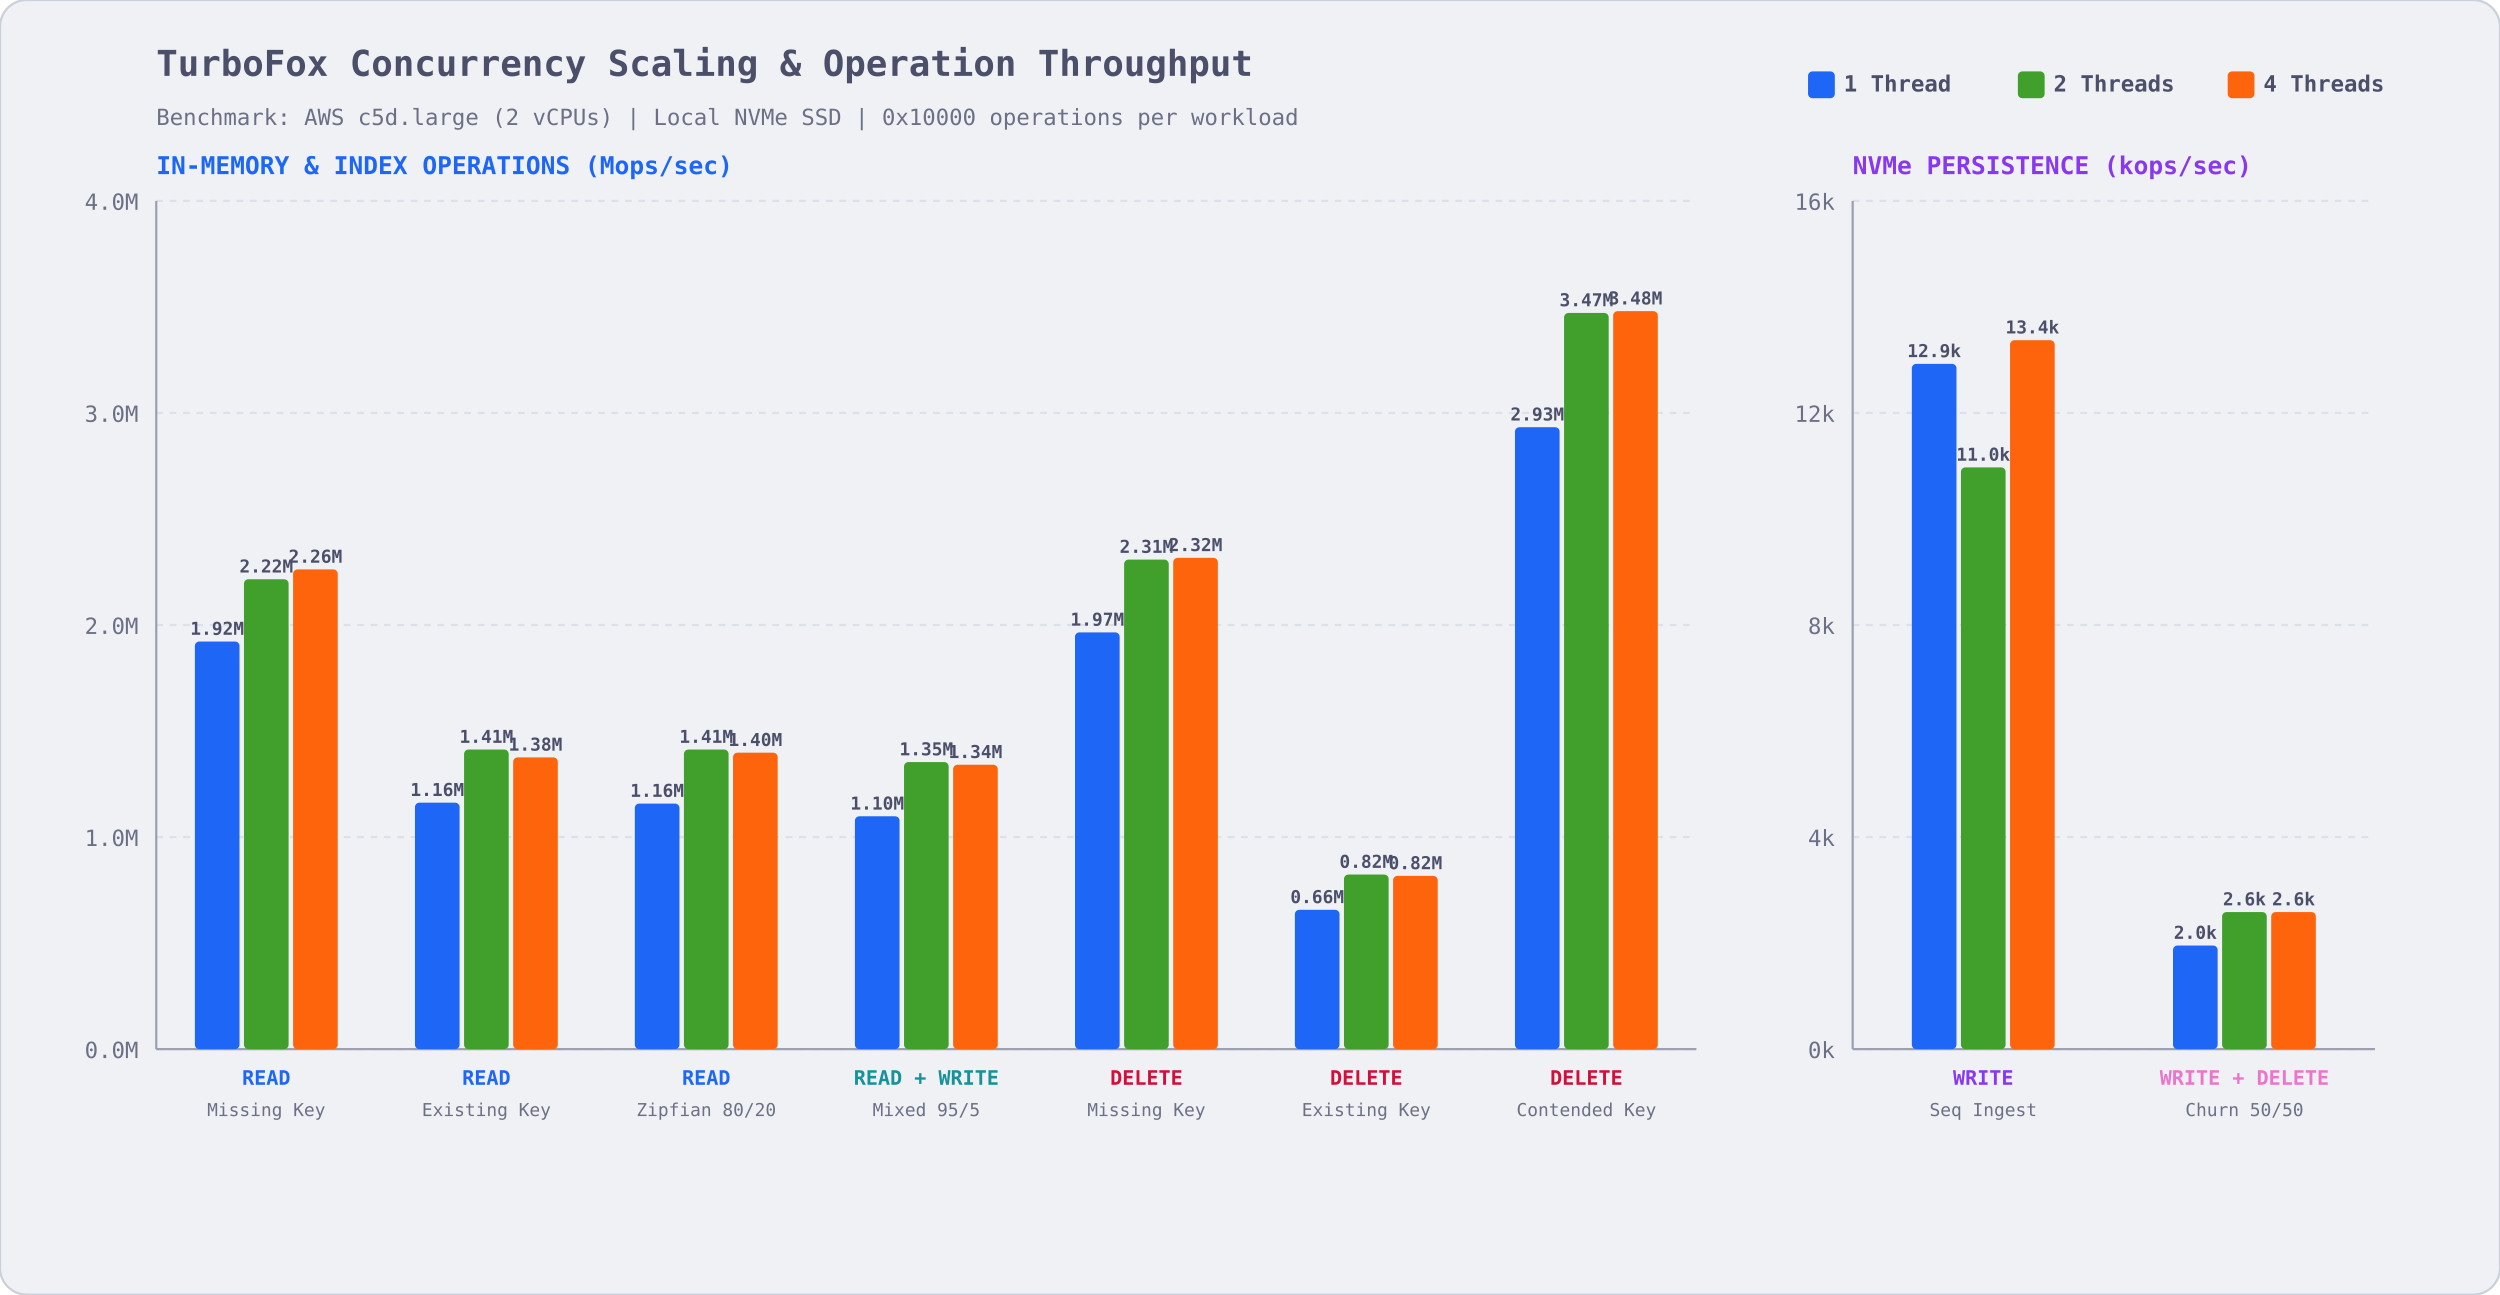
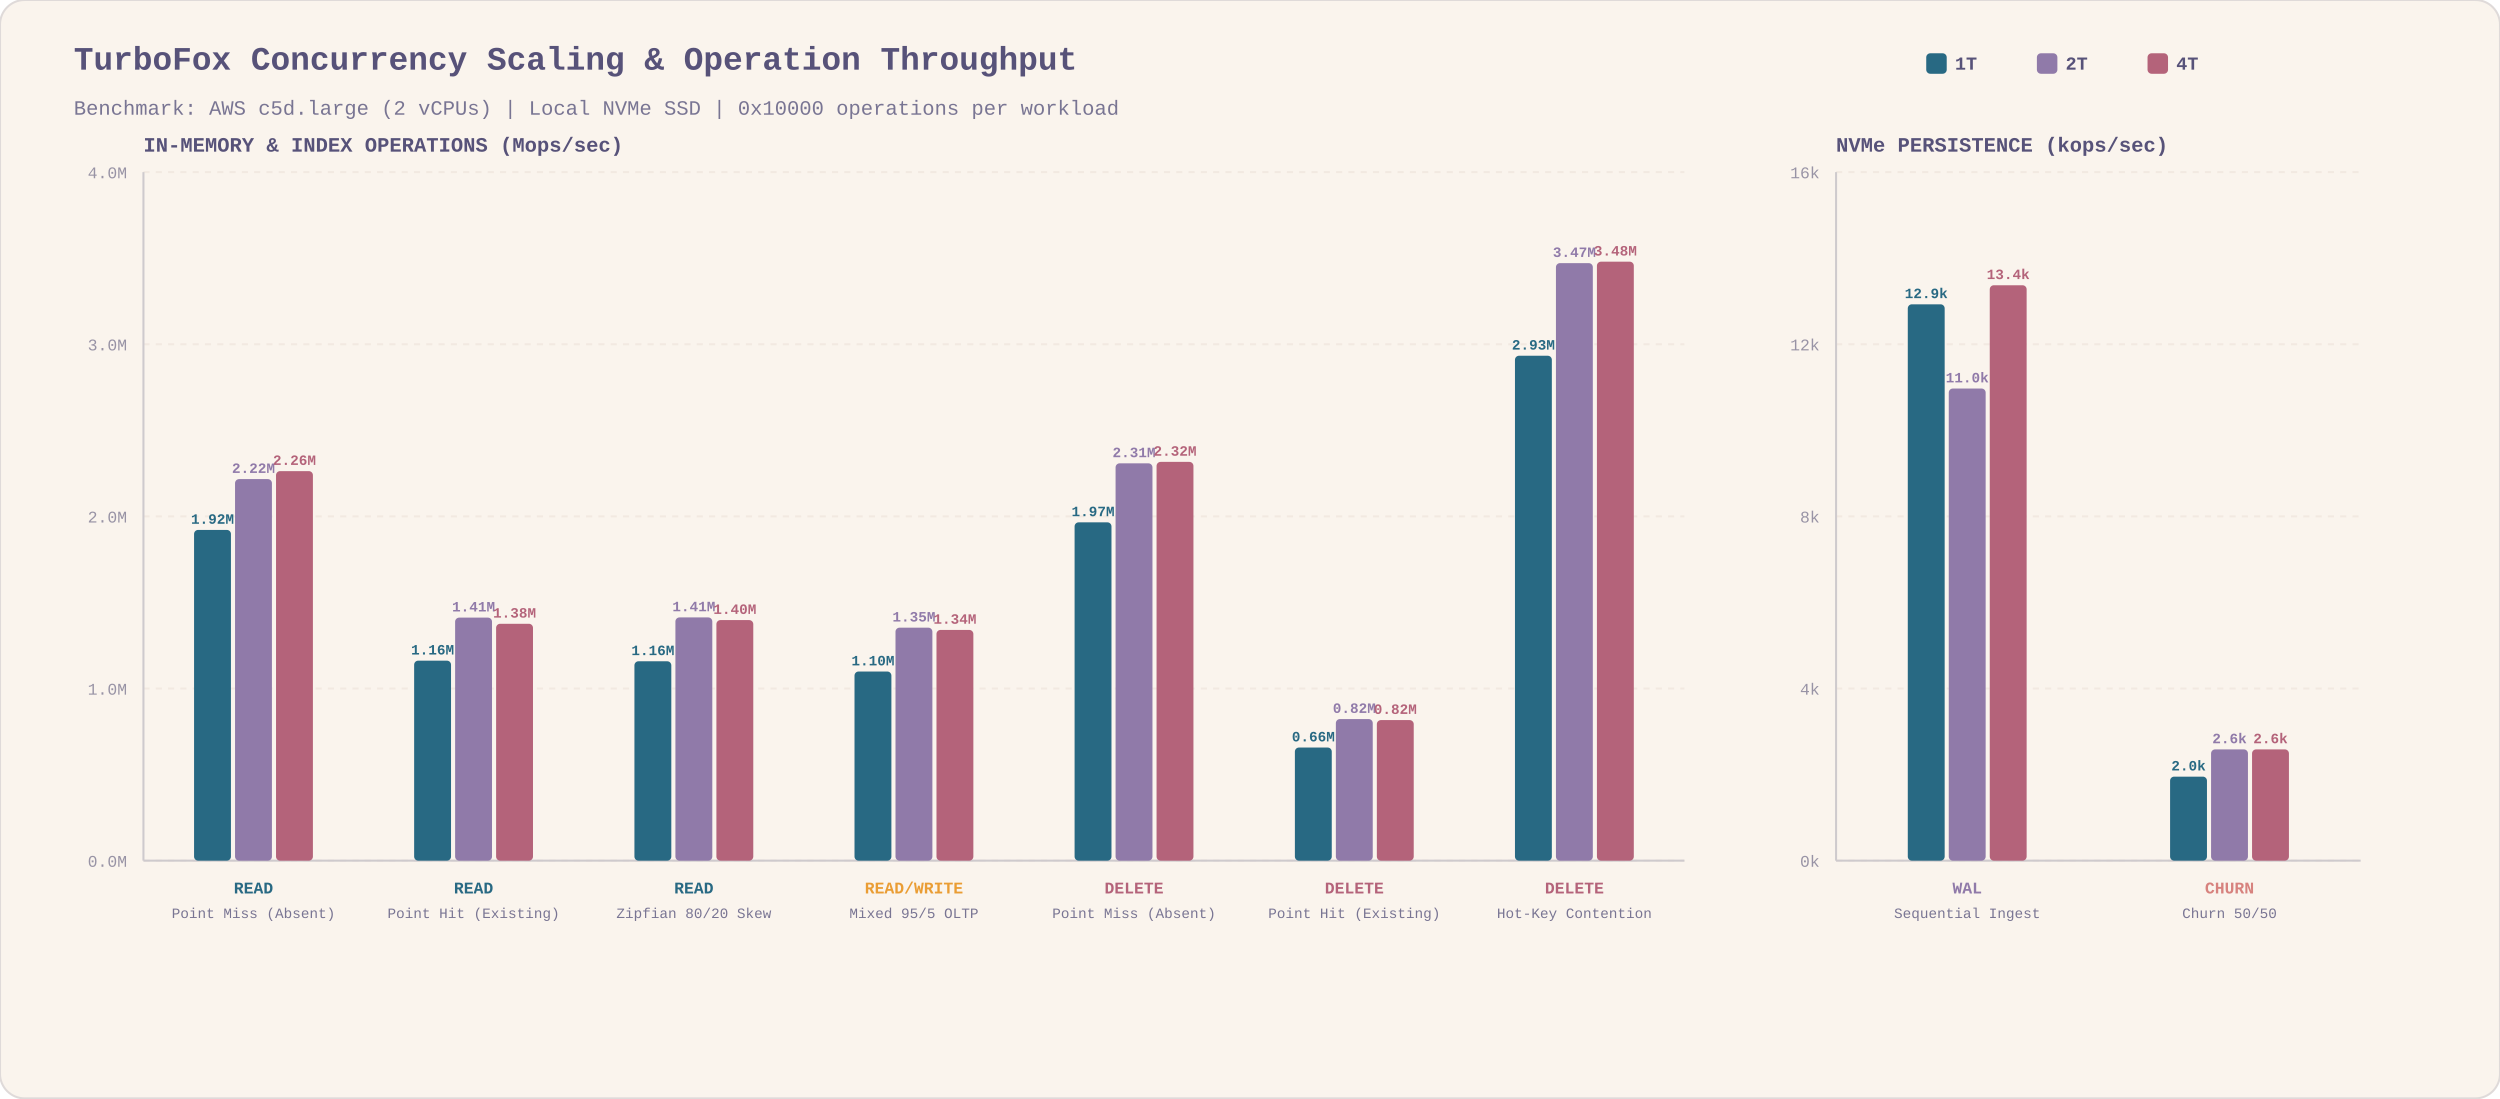
- <svg xmlns="http://www.w3.org/2000/svg" viewBox="0 0 1120 580" width="1120" height="580" style="background:#eff1f5; font-family:'JetBrains Mono','Fira Code','Roboto Mono',Menlo,Monaco,Consolas,monospace;">
-   <rect width="1120" height="580" rx="12" fill="#eff1f5" stroke="#ccd0da" stroke-width="1" />
-   <text x="70" y="34" fill="#4c4f69" font-size="16" font-weight="bold">TurboFox Concurrency Scaling &amp; Operation Throughput</text>
-   <text x="70" y="56" fill="#6c6f85" font-size="10">Benchmark: AWS c5d.large (2 vCPUs) | Local NVMe SSD | 0x10000 operations per workload</text>
-   <rect x="810" y="32" width="12" height="12" rx="2" fill="#1e66f5" />
-   <text x="826" y="41" fill="#4c4f69" font-size="10" font-weight="bold">1 Thread</text>
-   <rect x="904" y="32" width="12" height="12" rx="2" fill="#40a02b" />
-   <text x="920" y="41" fill="#4c4f69" font-size="10" font-weight="bold">2 Threads</text>
-   <rect x="998" y="32" width="12" height="12" rx="2" fill="#fe640b" />
-   <text x="1014" y="41" fill="#4c4f69" font-size="10" font-weight="bold">4 Threads</text>
-   <text x="70" y="78" fill="#1e66f5" font-size="11" font-weight="bold">IN-MEMORY &amp; INDEX OPERATIONS (Mops/sec)</text>
-   <line x1="70" y1="470.0" x2="760" y2="470.0" stroke="#dce0e8" stroke-width="1" stroke-dasharray="3,3" />
-   <text x="62" y="474.0" fill="#6c6f85" font-size="10" text-anchor="end">0.0M</text>
-   <line x1="70" y1="375.0" x2="760" y2="375.0" stroke="#dce0e8" stroke-width="1" stroke-dasharray="3,3" />
-   <text x="62" y="379.0" fill="#6c6f85" font-size="10" text-anchor="end">1.0M</text>
-   <line x1="70" y1="280.0" x2="760" y2="280.0" stroke="#dce0e8" stroke-width="1" stroke-dasharray="3,3" />
-   <text x="62" y="284.0" fill="#6c6f85" font-size="10" text-anchor="end">2.0M</text>
-   <line x1="70" y1="185.0" x2="760" y2="185.0" stroke="#dce0e8" stroke-width="1" stroke-dasharray="3,3" />
-   <text x="62" y="189.0" fill="#6c6f85" font-size="10" text-anchor="end">3.0M</text>
-   <line x1="70" y1="90.0" x2="760" y2="90.0" stroke="#dce0e8" stroke-width="1" stroke-dasharray="3,3" />
-   <text x="62" y="94.0" fill="#6c6f85" font-size="10" text-anchor="end">4.0M</text>
-   <line x1="70" y1="90" x2="70" y2="470" stroke="#9ca0b0" stroke-width="1" />
-   <line x1="70" y1="470" x2="760" y2="470" stroke="#9ca0b0" stroke-width="1" />
-   <rect x="87.3" y="287.4" width="20.0" height="182.6" rx="2" fill="#1e66f5" />
-   <text x="97.3" y="284.4" fill="#4c4f69" font-size="8" text-anchor="middle" font-weight="bold">1.92M</text>
-   <rect x="109.3" y="259.5" width="20.0" height="210.5" rx="2" fill="#40a02b" />
-   <text x="119.3" y="256.5" fill="#4c4f69" font-size="8" text-anchor="middle" font-weight="bold">2.22M</text>
-   <rect x="131.3" y="255.1" width="20.0" height="214.9" rx="2" fill="#fe640b" />
-   <text x="141.3" y="252.1" fill="#4c4f69" font-size="8" text-anchor="middle" font-weight="bold">2.26M</text>
-   <text x="119.3" y="486" fill="#1e66f5" font-size="9" text-anchor="middle" font-weight="bold">READ</text>
-   <text x="119.3" y="500" fill="#6c6f85" font-size="8" text-anchor="middle">Missing Key</text>
-   <rect x="185.9" y="359.6" width="20.0" height="110.4" rx="2" fill="#1e66f5" />
-   <text x="195.9" y="356.6" fill="#4c4f69" font-size="8" text-anchor="middle" font-weight="bold">1.16M</text>
-   <rect x="207.9" y="335.8" width="20.0" height="134.2" rx="2" fill="#40a02b" />
-   <text x="217.9" y="332.8" fill="#4c4f69" font-size="8" text-anchor="middle" font-weight="bold">1.41M</text>
-   <rect x="229.9" y="339.3" width="20.0" height="130.7" rx="2" fill="#fe640b" />
-   <text x="239.9" y="336.3" fill="#4c4f69" font-size="8" text-anchor="middle" font-weight="bold">1.38M</text>
-   <text x="217.9" y="486" fill="#1e66f5" font-size="9" text-anchor="middle" font-weight="bold">READ</text>
-   <text x="217.9" y="500" fill="#6c6f85" font-size="8" text-anchor="middle">Existing Key</text>
-   <rect x="284.4" y="360.0" width="20.0" height="110.0" rx="2" fill="#1e66f5" />
-   <text x="294.4" y="357.0" fill="#4c4f69" font-size="8" text-anchor="middle" font-weight="bold">1.16M</text>
-   <rect x="306.4" y="335.8" width="20.0" height="134.2" rx="2" fill="#40a02b" />
-   <text x="316.4" y="332.8" fill="#4c4f69" font-size="8" text-anchor="middle" font-weight="bold">1.41M</text>
-   <rect x="328.4" y="337.2" width="20.0" height="132.8" rx="2" fill="#fe640b" />
-   <text x="338.4" y="334.2" fill="#4c4f69" font-size="8" text-anchor="middle" font-weight="bold">1.40M</text>
-   <text x="316.4" y="486" fill="#1e66f5" font-size="9" text-anchor="middle" font-weight="bold">READ</text>
-   <text x="316.4" y="500" fill="#6c6f85" font-size="8" text-anchor="middle">Zipfian 80/20</text>
-   <rect x="383.0" y="365.7" width="20.0" height="104.3" rx="2" fill="#1e66f5" />
-   <text x="393.0" y="362.7" fill="#4c4f69" font-size="8" text-anchor="middle" font-weight="bold">1.10M</text>
-   <rect x="405.0" y="341.4" width="20.0" height="128.6" rx="2" fill="#40a02b" />
-   <text x="415.0" y="338.4" fill="#4c4f69" font-size="8" text-anchor="middle" font-weight="bold">1.35M</text>
-   <rect x="427.0" y="342.6" width="20.0" height="127.4" rx="2" fill="#fe640b" />
-   <text x="437.0" y="339.6" fill="#4c4f69" font-size="8" text-anchor="middle" font-weight="bold">1.34M</text>
-   <text x="415.0" y="486" fill="#179299" font-size="9" text-anchor="middle" font-weight="bold">READ + WRITE</text>
-   <text x="415.0" y="500" fill="#6c6f85" font-size="8" text-anchor="middle">Mixed 95/5</text>
-   <rect x="481.6" y="283.3" width="20.0" height="186.7" rx="2" fill="#1e66f5" />
-   <text x="491.6" y="280.3" fill="#4c4f69" font-size="8" text-anchor="middle" font-weight="bold">1.97M</text>
-   <rect x="503.6" y="250.7" width="20.0" height="219.3" rx="2" fill="#40a02b" />
-   <text x="513.6" y="247.7" fill="#4c4f69" font-size="8" text-anchor="middle" font-weight="bold">2.31M</text>
-   <rect x="525.6" y="249.9" width="20.0" height="220.1" rx="2" fill="#fe640b" />
-   <text x="535.6" y="246.9" fill="#4c4f69" font-size="8" text-anchor="middle" font-weight="bold">2.32M</text>
-   <text x="513.6" y="486" fill="#d20f39" font-size="9" text-anchor="middle" font-weight="bold">DELETE</text>
-   <text x="513.6" y="500" fill="#6c6f85" font-size="8" text-anchor="middle">Missing Key</text>
-   <rect x="580.1" y="407.6" width="20.0" height="62.4" rx="2" fill="#1e66f5" />
-   <text x="590.1" y="404.6" fill="#4c4f69" font-size="8" text-anchor="middle" font-weight="bold">0.66M</text>
-   <rect x="602.1" y="391.8" width="20.0" height="78.2" rx="2" fill="#40a02b" />
-   <text x="612.1" y="388.8" fill="#4c4f69" font-size="8" text-anchor="middle" font-weight="bold">0.82M</text>
-   <rect x="624.1" y="392.4" width="20.0" height="77.6" rx="2" fill="#fe640b" />
-   <text x="634.1" y="389.4" fill="#4c4f69" font-size="8" text-anchor="middle" font-weight="bold">0.82M</text>
-   <text x="612.1" y="486" fill="#d20f39" font-size="9" text-anchor="middle" font-weight="bold">DELETE</text>
-   <text x="612.1" y="500" fill="#6c6f85" font-size="8" text-anchor="middle">Existing Key</text>
-   <rect x="678.7" y="191.4" width="20.0" height="278.6" rx="2" fill="#1e66f5" />
-   <text x="688.7" y="188.4" fill="#4c4f69" font-size="8" text-anchor="middle" font-weight="bold">2.93M</text>
-   <rect x="700.7" y="140.2" width="20.0" height="329.8" rx="2" fill="#40a02b" />
-   <text x="710.7" y="137.2" fill="#4c4f69" font-size="8" text-anchor="middle" font-weight="bold">3.47M</text>
-   <rect x="722.7" y="139.4" width="20.0" height="330.6" rx="2" fill="#fe640b" />
-   <text x="732.7" y="136.4" fill="#4c4f69" font-size="8" text-anchor="middle" font-weight="bold">3.48M</text>
-   <text x="710.7" y="486" fill="#d20f39" font-size="9" text-anchor="middle" font-weight="bold">DELETE</text>
-   <text x="710.7" y="500" fill="#6c6f85" font-size="8" text-anchor="middle">Contended Key</text>
-   <text x="830" y="78" fill="#8839ef" font-size="11" font-weight="bold">NVMe PERSISTENCE (kops/sec)</text>
-   <line x1="830" y1="470.0" x2="1064" y2="470.0" stroke="#dce0e8" stroke-width="1" stroke-dasharray="3,3" />
-   <text x="822" y="474.0" fill="#6c6f85" font-size="10" text-anchor="end">0k</text>
-   <line x1="830" y1="375.0" x2="1064" y2="375.0" stroke="#dce0e8" stroke-width="1" stroke-dasharray="3,3" />
-   <text x="822" y="379.0" fill="#6c6f85" font-size="10" text-anchor="end">4k</text>
-   <line x1="830" y1="280.0" x2="1064" y2="280.0" stroke="#dce0e8" stroke-width="1" stroke-dasharray="3,3" />
-   <text x="822" y="284.0" fill="#6c6f85" font-size="10" text-anchor="end">8k</text>
-   <line x1="830" y1="185.0" x2="1064" y2="185.0" stroke="#dce0e8" stroke-width="1" stroke-dasharray="3,3" />
-   <text x="822" y="189.0" fill="#6c6f85" font-size="10" text-anchor="end">12k</text>
-   <line x1="830" y1="90.0" x2="1064" y2="90.0" stroke="#dce0e8" stroke-width="1" stroke-dasharray="3,3" />
-   <text x="822" y="94.0" fill="#6c6f85" font-size="10" text-anchor="end">16k</text>
-   <line x1="830" y1="90" x2="830" y2="470" stroke="#9ca0b0" stroke-width="1" />
-   <line x1="830" y1="470" x2="1064" y2="470" stroke="#9ca0b0" stroke-width="1" />
-   <rect x="856.5" y="163.0" width="20.0" height="307.0" rx="2" fill="#1e66f5" />
-   <text x="866.5" y="160.0" fill="#4c4f69" font-size="8" text-anchor="middle" font-weight="bold">12.9k</text>
-   <rect x="878.5" y="209.4" width="20.0" height="260.6" rx="2" fill="#40a02b" />
-   <text x="888.5" y="206.4" fill="#4c4f69" font-size="8" text-anchor="middle" font-weight="bold">11.0k</text>
-   <rect x="900.5" y="152.4" width="20.0" height="317.6" rx="2" fill="#fe640b" />
-   <text x="910.5" y="149.4" fill="#4c4f69" font-size="8" text-anchor="middle" font-weight="bold">13.4k</text>
-   <text x="888.5" y="486" fill="#8839ef" font-size="9" text-anchor="middle" font-weight="bold">WRITE</text>
-   <text x="888.5" y="500" fill="#6c6f85" font-size="8" text-anchor="middle">Seq Ingest</text>
-   <rect x="973.5" y="423.6" width="20.0" height="46.4" rx="2" fill="#1e66f5" />
-   <text x="983.5" y="420.6" fill="#4c4f69" font-size="8" text-anchor="middle" font-weight="bold">2.0k</text>
-   <rect x="995.5" y="408.6" width="20.0" height="61.4" rx="2" fill="#40a02b" />
-   <text x="1005.5" y="405.6" fill="#4c4f69" font-size="8" text-anchor="middle" font-weight="bold">2.6k</text>
-   <rect x="1017.5" y="408.6" width="20.0" height="61.4" rx="2" fill="#fe640b" />
-   <text x="1027.5" y="405.6" fill="#4c4f69" font-size="8" text-anchor="middle" font-weight="bold">2.6k</text>
-   <text x="1005.5" y="486" fill="#ea76cb" font-size="9" text-anchor="middle" font-weight="bold">WRITE + DELETE</text>
-   <text x="1005.5" y="500" fill="#6c6f85" font-size="8" text-anchor="middle">Churn 50/50</text>
+ <svg xmlns="http://www.w3.org/2000/svg" viewBox="0 0 1220 536" width="1220" height="536" style="background:#faf4ed; font-family:ui-monospace,'SF Mono',Menlo,Monaco,Consolas,'Liberation Mono',monospace;">
+   <rect width="1220" height="536" rx="12" fill="#faf4ed" stroke="#dfdad9" stroke-width="1" />
+   <text x="36" y="34" fill="#575279" font-size="16" font-weight="bold">TurboFox Concurrency Scaling &amp; Operation Throughput</text>
+   <text x="36" y="56" fill="#797593" font-size="10">Benchmark: AWS c5d.large (2 vCPUs) | Local NVMe SSD | 0x10000 operations per workload</text>
+   <rect x="940" y="26" width="10" height="10" rx="2" fill="#286983" />
+   <text x="954" y="34" fill="#575279" font-size="9" font-weight="bold">1T</text>
+   <rect x="994" y="26" width="10" height="10" rx="2" fill="#907aa9" />
+   <text x="1008" y="34" fill="#575279" font-size="9" font-weight="bold">2T</text>
+   <rect x="1048" y="26" width="10" height="10" rx="2" fill="#b4637a" />
+   <text x="1062" y="34" fill="#575279" font-size="9" font-weight="bold">4T</text>
+   <text x="70" y="74" fill="#575279" font-size="10" font-weight="bold">IN-MEMORY &amp; INDEX OPERATIONS (Mops/sec)</text>
+   <line x1="70" y1="420.0" x2="822" y2="420.0" stroke="#f2e9e1" stroke-width="1" stroke-dasharray="3,3" />
+   <text x="62" y="423.0" fill="#9893a5" font-size="8" text-anchor="end">0.0M</text>
+   <line x1="70" y1="336.0" x2="822" y2="336.0" stroke="#f2e9e1" stroke-width="1" stroke-dasharray="3,3" />
+   <text x="62" y="339.0" fill="#9893a5" font-size="8" text-anchor="end">1.0M</text>
+   <line x1="70" y1="252.0" x2="822" y2="252.0" stroke="#f2e9e1" stroke-width="1" stroke-dasharray="3,3" />
+   <text x="62" y="255.0" fill="#9893a5" font-size="8" text-anchor="end">2.0M</text>
+   <line x1="70" y1="168.0" x2="822" y2="168.0" stroke="#f2e9e1" stroke-width="1" stroke-dasharray="3,3" />
+   <text x="62" y="171.0" fill="#9893a5" font-size="8" text-anchor="end">3.0M</text>
+   <line x1="70" y1="84.0" x2="822" y2="84.0" stroke="#f2e9e1" stroke-width="1" stroke-dasharray="3,3" />
+   <text x="62" y="87.0" fill="#9893a5" font-size="8" text-anchor="end">4.0M</text>
+   <line x1="70" y1="84" x2="70" y2="420" stroke="#cecacd" stroke-width="1" />
+   <line x1="70" y1="420" x2="822" y2="420" stroke="#cecacd" stroke-width="1" />
+   <rect x="94.7" y="258.6" width="18.0" height="161.4" rx="2" fill="#286983" />
+   <text x="103.7" y="255.6" fill="#286983" font-size="7" text-anchor="middle" font-weight="bold">1.92M</text>
+   <rect x="114.7" y="233.8" width="18.0" height="186.2" rx="2" fill="#907aa9" />
+   <text x="123.7" y="230.8" fill="#907aa9" font-size="7" text-anchor="middle" font-weight="bold">2.22M</text>
+   <rect x="134.7" y="229.9" width="18.0" height="190.1" rx="2" fill="#b4637a" />
+   <text x="143.7" y="226.9" fill="#b4637a" font-size="7" text-anchor="middle" font-weight="bold">2.26M</text>
+   <text x="123.7" y="436" fill="#286983" font-size="8" text-anchor="middle" font-weight="bold">READ</text>
+   <text x="123.7" y="448" fill="#797593" font-size="7" text-anchor="middle">Point Miss (Absent)</text>
+   <rect x="202.1" y="322.4" width="18.0" height="97.6" rx="2" fill="#286983" />
+   <text x="211.1" y="319.4" fill="#286983" font-size="7" text-anchor="middle" font-weight="bold">1.16M</text>
+   <rect x="222.1" y="301.4" width="18.0" height="118.6" rx="2" fill="#907aa9" />
+   <text x="231.1" y="298.4" fill="#907aa9" font-size="7" text-anchor="middle" font-weight="bold">1.41M</text>
+   <rect x="242.1" y="304.4" width="18.0" height="115.6" rx="2" fill="#b4637a" />
+   <text x="251.1" y="301.4" fill="#b4637a" font-size="7" text-anchor="middle" font-weight="bold">1.38M</text>
+   <text x="231.1" y="436" fill="#286983" font-size="8" text-anchor="middle" font-weight="bold">READ</text>
+   <text x="231.1" y="448" fill="#797593" font-size="7" text-anchor="middle">Point Hit (Existing)</text>
+   <rect x="309.6" y="322.7" width="18.0" height="97.3" rx="2" fill="#286983" />
+   <text x="318.6" y="319.7" fill="#286983" font-size="7" text-anchor="middle" font-weight="bold">1.16M</text>
+   <rect x="329.6" y="301.3" width="18.0" height="118.7" rx="2" fill="#907aa9" />
+   <text x="338.6" y="298.3" fill="#907aa9" font-size="7" text-anchor="middle" font-weight="bold">1.41M</text>
+   <rect x="349.6" y="302.6" width="18.0" height="117.4" rx="2" fill="#b4637a" />
+   <text x="358.6" y="299.6" fill="#b4637a" font-size="7" text-anchor="middle" font-weight="bold">1.40M</text>
+   <text x="338.6" y="436" fill="#286983" font-size="8" text-anchor="middle" font-weight="bold">READ</text>
+   <text x="338.6" y="448" fill="#797593" font-size="7" text-anchor="middle">Zipfian 80/20 Skew</text>
+   <rect x="417.0" y="327.7" width="18.0" height="92.3" rx="2" fill="#286983" />
+   <text x="426.0" y="324.7" fill="#286983" font-size="7" text-anchor="middle" font-weight="bold">1.10M</text>
+   <rect x="437.0" y="306.3" width="18.0" height="113.7" rx="2" fill="#907aa9" />
+   <text x="446.0" y="303.3" fill="#907aa9" font-size="7" text-anchor="middle" font-weight="bold">1.35M</text>
+   <rect x="457.0" y="307.4" width="18.0" height="112.6" rx="2" fill="#b4637a" />
+   <text x="466.0" y="304.4" fill="#b4637a" font-size="7" text-anchor="middle" font-weight="bold">1.34M</text>
+   <text x="446.0" y="436" fill="#ea9d34" font-size="8" text-anchor="middle" font-weight="bold">READ/WRITE</text>
+   <text x="446.0" y="448" fill="#797593" font-size="7" text-anchor="middle">Mixed 95/5 OLTP</text>
+   <rect x="524.4" y="254.9" width="18.0" height="165.1" rx="2" fill="#286983" />
+   <text x="533.4" y="251.9" fill="#286983" font-size="7" text-anchor="middle" font-weight="bold">1.97M</text>
+   <rect x="544.4" y="226.1" width="18.0" height="193.9" rx="2" fill="#907aa9" />
+   <text x="553.4" y="223.1" fill="#907aa9" font-size="7" text-anchor="middle" font-weight="bold">2.31M</text>
+   <rect x="564.4" y="225.4" width="18.0" height="194.6" rx="2" fill="#b4637a" />
+   <text x="573.4" y="222.4" fill="#b4637a" font-size="7" text-anchor="middle" font-weight="bold">2.32M</text>
+   <text x="553.4" y="436" fill="#b4637a" font-size="8" text-anchor="middle" font-weight="bold">DELETE</text>
+   <text x="553.4" y="448" fill="#797593" font-size="7" text-anchor="middle">Point Miss (Absent)</text>
+   <rect x="631.9" y="364.8" width="18.0" height="55.2" rx="2" fill="#286983" />
+   <text x="640.9" y="361.8" fill="#286983" font-size="7" text-anchor="middle" font-weight="bold">0.66M</text>
+   <rect x="651.9" y="350.9" width="18.0" height="69.1" rx="2" fill="#907aa9" />
+   <text x="660.9" y="347.9" fill="#907aa9" font-size="7" text-anchor="middle" font-weight="bold">0.82M</text>
+   <rect x="671.9" y="351.4" width="18.0" height="68.6" rx="2" fill="#b4637a" />
+   <text x="680.9" y="348.4" fill="#b4637a" font-size="7" text-anchor="middle" font-weight="bold">0.82M</text>
+   <text x="660.9" y="436" fill="#b4637a" font-size="8" text-anchor="middle" font-weight="bold">DELETE</text>
+   <text x="660.9" y="448" fill="#797593" font-size="7" text-anchor="middle">Point Hit (Existing)</text>
+   <rect x="739.3" y="173.6" width="18.0" height="246.4" rx="2" fill="#286983" />
+   <text x="748.3" y="170.6" fill="#286983" font-size="7" text-anchor="middle" font-weight="bold">2.93M</text>
+   <rect x="759.3" y="128.4" width="18.0" height="291.6" rx="2" fill="#907aa9" />
+   <text x="768.3" y="125.4" fill="#907aa9" font-size="7" text-anchor="middle" font-weight="bold">3.47M</text>
+   <rect x="779.3" y="127.7" width="18.0" height="292.3" rx="2" fill="#b4637a" />
+   <text x="788.3" y="124.7" fill="#b4637a" font-size="7" text-anchor="middle" font-weight="bold">3.48M</text>
+   <text x="768.3" y="436" fill="#b4637a" font-size="8" text-anchor="middle" font-weight="bold">DELETE</text>
+   <text x="768.3" y="448" fill="#797593" font-size="7" text-anchor="middle">Hot-Key Contention</text>
+   <text x="896" y="74" fill="#575279" font-size="10" font-weight="bold">NVMe PERSISTENCE (kops/sec)</text>
+   <line x1="896" y1="420.0" x2="1152" y2="420.0" stroke="#f2e9e1" stroke-width="1" stroke-dasharray="3,3" />
+   <text x="888" y="423.0" fill="#9893a5" font-size="8" text-anchor="end">0k</text>
+   <line x1="896" y1="336.0" x2="1152" y2="336.0" stroke="#f2e9e1" stroke-width="1" stroke-dasharray="3,3" />
+   <text x="888" y="339.0" fill="#9893a5" font-size="8" text-anchor="end">4k</text>
+   <line x1="896" y1="252.0" x2="1152" y2="252.0" stroke="#f2e9e1" stroke-width="1" stroke-dasharray="3,3" />
+   <text x="888" y="255.0" fill="#9893a5" font-size="8" text-anchor="end">8k</text>
+   <line x1="896" y1="168.0" x2="1152" y2="168.0" stroke="#f2e9e1" stroke-width="1" stroke-dasharray="3,3" />
+   <text x="888" y="171.0" fill="#9893a5" font-size="8" text-anchor="end">12k</text>
+   <line x1="896" y1="84.0" x2="1152" y2="84.0" stroke="#f2e9e1" stroke-width="1" stroke-dasharray="3,3" />
+   <text x="888" y="87.0" fill="#9893a5" font-size="8" text-anchor="end">16k</text>
+   <line x1="896" y1="84" x2="896" y2="420" stroke="#cecacd" stroke-width="1" />
+   <line x1="896" y1="420" x2="1152" y2="420" stroke="#cecacd" stroke-width="1" />
+   <rect x="931.0" y="148.5" width="18.0" height="271.5" rx="2" fill="#286983" />
+   <text x="940.0" y="145.5" fill="#286983" font-size="7" text-anchor="middle" font-weight="bold">12.9k</text>
+   <rect x="951.0" y="189.6" width="18.0" height="230.4" rx="2" fill="#907aa9" />
+   <text x="960.0" y="186.6" fill="#907aa9" font-size="7" text-anchor="middle" font-weight="bold">11.0k</text>
+   <rect x="971.0" y="139.2" width="18.0" height="280.8" rx="2" fill="#b4637a" />
+   <text x="980.0" y="136.2" fill="#b4637a" font-size="7" text-anchor="middle" font-weight="bold">13.4k</text>
+   <text x="960.0" y="436" fill="#907aa9" font-size="8" text-anchor="middle" font-weight="bold">WAL</text>
+   <text x="960.0" y="448" fill="#797593" font-size="7" text-anchor="middle">Sequential Ingest</text>
+   <rect x="1059.0" y="379.0" width="18.0" height="41.0" rx="2" fill="#286983" />
+   <text x="1068.0" y="376.0" fill="#286983" font-size="7" text-anchor="middle" font-weight="bold">2.0k</text>
+   <rect x="1079.0" y="365.7" width="18.0" height="54.3" rx="2" fill="#907aa9" />
+   <text x="1088.0" y="362.7" fill="#907aa9" font-size="7" text-anchor="middle" font-weight="bold">2.6k</text>
+   <rect x="1099.0" y="365.7" width="18.0" height="54.3" rx="2" fill="#b4637a" />
+   <text x="1108.0" y="362.7" fill="#b4637a" font-size="7" text-anchor="middle" font-weight="bold">2.6k</text>
+   <text x="1088.0" y="436" fill="#d7827e" font-size="8" text-anchor="middle" font-weight="bold">CHURN</text>
+   <text x="1088.0" y="448" fill="#797593" font-size="7" text-anchor="middle">Churn 50/50</text>
</svg>
